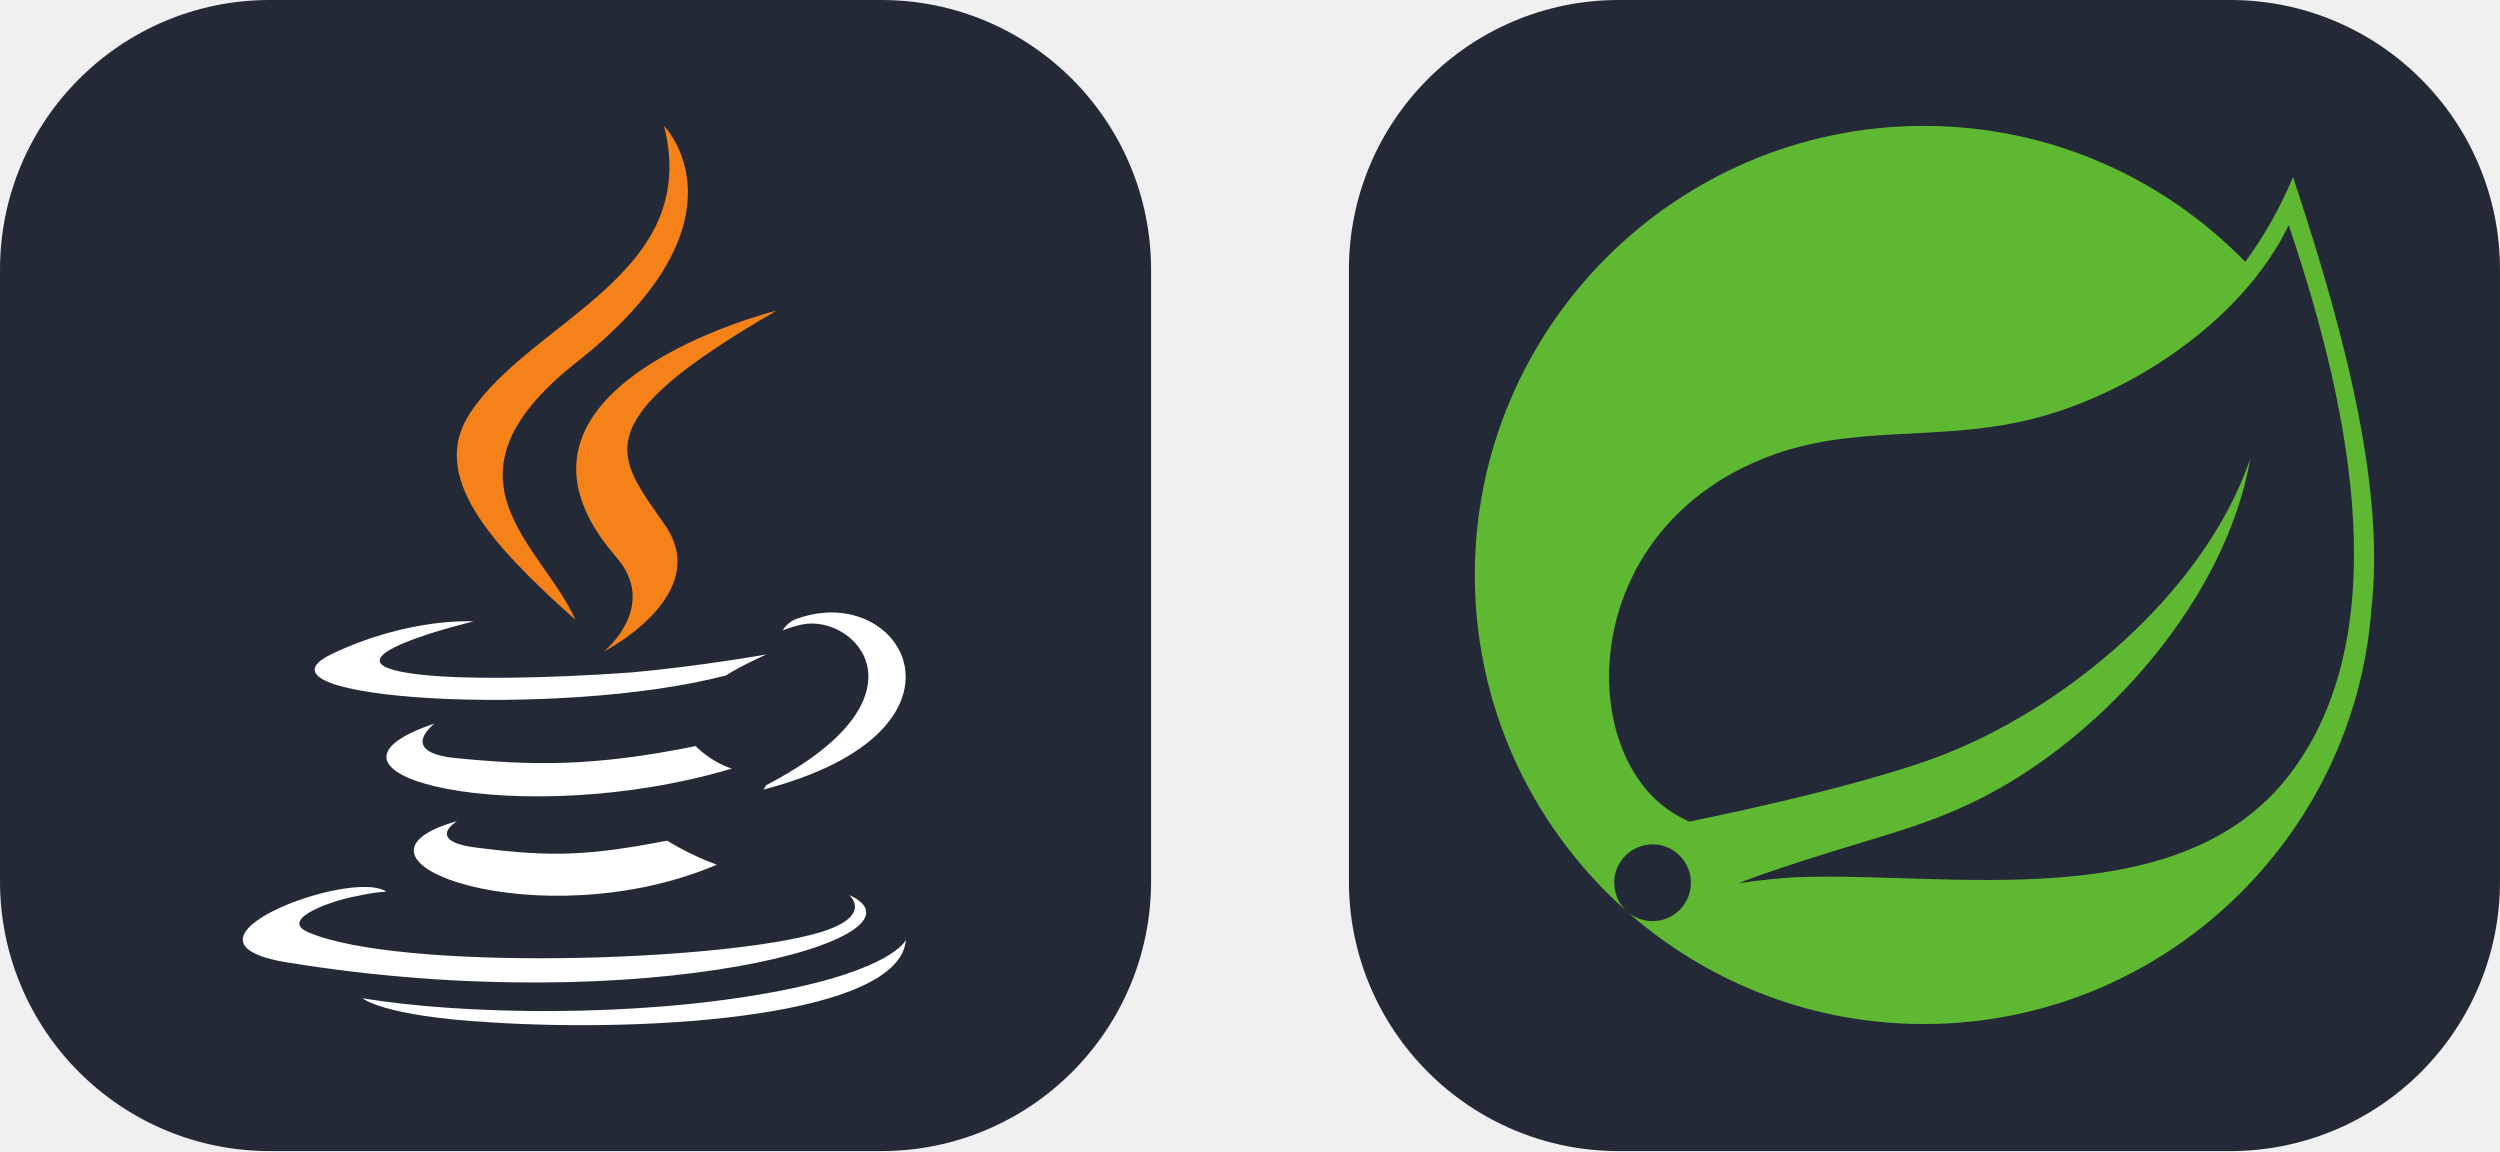
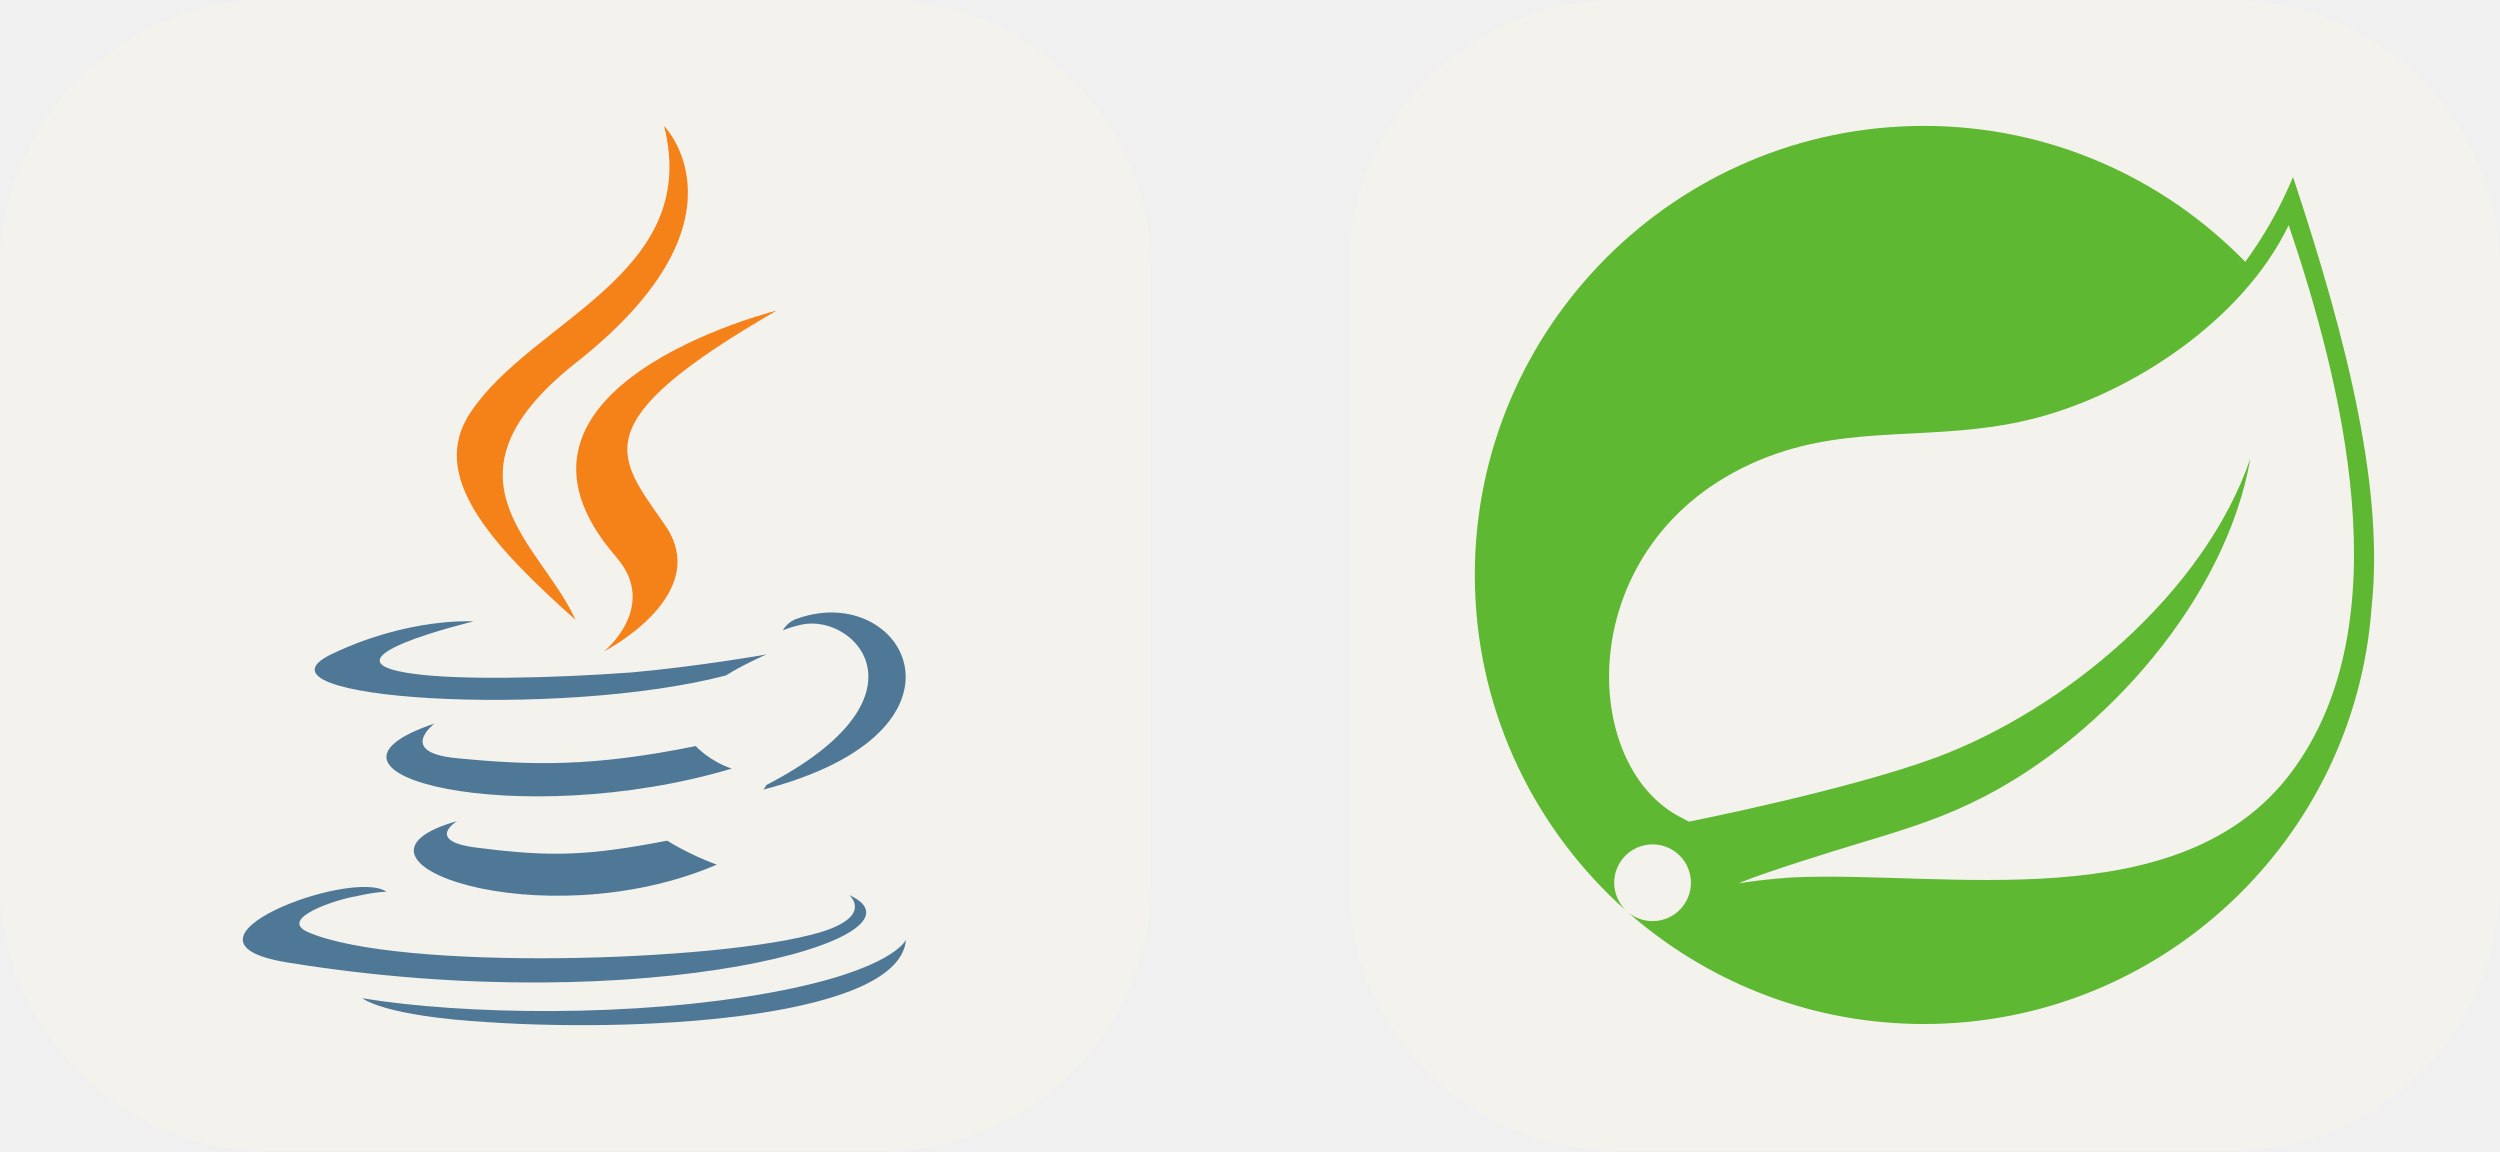
<svg xmlns="http://www.w3.org/2000/svg" width="104.25" height="48" viewBox="0 0 556 256" fill="none" version="1.1">
  <g transform="translate(0, 0)">
    <svg width="256" height="256" fill="none" viewBox="0 0 256 256">
-       <rect width="256" height="256" fill="#242938" rx="60" />
-       <path fill="#fff" d="M101.634 182.619C101.634 182.619 93.955 187.293 106.979 188.63C122.707 190.634 131.023 190.299 148.386 186.962C148.386 186.962 153.06 189.971 159.406 192.306C120.331 209.002 70.909 191.304 101.634 182.619ZM96.625 160.914C96.625 160.914 88.275 167.26 101.299 168.593C118.327 170.262 131.69 170.597 154.732 165.926C154.732 165.926 157.741 169.267 162.747 170.936C115.664 184.961 62.898 172.269 96.625 160.917V160.914ZM188.795 198.984C188.795 198.984 194.471 203.658 182.449 207.334C160.073 214.012 88.61 216.019 68.573 207.334C61.564 204.325 74.92 199.982 79.259 199.319C83.601 198.317 85.937 198.317 85.937 198.317C78.257 192.973 34.842 209.337 63.896 214.046C143.709 227.073 209.499 208.37 188.792 199.018L188.795 198.984ZM105.307 138.203C105.307 138.203 68.905 146.888 92.279 149.89C102.298 151.223 122 150.892 140.368 149.555C155.396 148.221 170.458 145.548 170.458 145.548C170.458 145.548 165.113 147.886 161.441 150.222C124.342 159.915 53.211 155.573 73.583 145.554C90.953 137.204 105.307 138.203 105.307 138.203V138.203ZM170.423 174.604C207.83 155.234 190.46 136.534 178.438 138.873C175.429 139.54 174.096 140.207 174.096 140.207C174.096 140.207 175.097 138.203 177.436 137.54C201.145 129.19 219.849 162.586 169.757 175.61C169.757 175.61 170.092 175.275 170.423 174.608V174.604ZM108.979 227.364C145.046 229.703 200.147 226.03 201.484 208.995C201.484 208.995 198.817 215.673 171.764 220.683C141.042 226.359 102.968 225.692 80.596 222.016C80.596 222.016 85.27 226.023 108.982 227.36L108.979 227.364Z" />
-       <path fill="#F58219" d="M147.685 28C147.685 28 168.389 49.039 127.983 80.759C95.589 106.472 120.632 121.168 127.983 137.861C108.948 120.833 95.261 105.802 104.606 91.776C118.331 71.083 156.062 61.064 147.685 28ZM137 123.842C146.683 134.862 134.333 144.881 134.333 144.881C134.333 144.881 159.044 132.195 147.692 116.494C137.338 101.466 129.324 94.118 172.738 69.069C172.738 69.069 104.278 86.097 137.007 123.835L137 123.842Z" />
+       <rect width="256" height="256" fill="#F4F2ED" rx="60" />
+       <path fill="#4E7896" d="M101.634 182.619C101.634 182.619 93.955 187.293 106.979 188.63C122.707 190.634 131.023 190.299 148.386 186.962C148.386 186.962 153.06 189.971 159.406 192.306C120.331 209.002 70.909 191.304 101.634 182.619ZM96.625 160.914C96.625 160.914 88.275 167.26 101.299 168.593C118.327 170.262 131.69 170.597 154.732 165.926C154.732 165.926 157.741 169.267 162.747 170.936C115.664 184.961 62.898 172.269 96.625 160.917V160.914ZM188.795 198.984C188.795 198.984 194.471 203.658 182.449 207.334C160.073 214.012 88.61 216.019 68.573 207.334C61.564 204.325 74.92 199.982 79.259 199.319C83.601 198.317 85.937 198.317 85.937 198.317C78.257 192.973 34.842 209.337 63.896 214.046C143.709 227.073 209.499 208.37 188.792 199.018L188.795 198.984ZM105.307 138.203C105.307 138.203 68.905 146.888 92.279 149.89C102.298 151.223 122 150.892 140.368 149.555C155.396 148.221 170.458 145.548 170.458 145.548C170.458 145.548 165.113 147.886 161.441 150.222C124.342 159.915 53.211 155.573 73.583 145.554C90.953 137.204 105.307 138.203 105.307 138.203V138.203ZM170.423 174.604C207.83 155.234 190.46 136.534 178.438 138.873C175.429 139.54 174.096 140.207 174.096 140.207C174.096 140.207 175.097 138.203 177.436 137.54C201.145 129.19 219.849 162.586 169.757 175.61C169.757 175.61 170.092 175.275 170.423 174.608V174.604ZM108.979 227.364C145.046 229.703 200.147 226.03 201.484 208.995C201.484 208.995 198.817 215.673 171.764 220.683C141.042 226.359 102.968 225.692 80.596 222.016C80.596 222.016 85.27 226.023 108.982 227.36L108.979 227.364Z" />
+       <path fill="#F58219" d="M147.685 28C147.685 28 168.389 49.039 127.983 80.759C95.589 106.472 120.632 121.168 127.983 137.861C108.948 120.833 95.261 105.802 104.606 91.776C118.331 71.083 156.062 61.064 147.685 28ZM137 123.842C146.683 134.862 134.333 144.881 134.333 144.881C134.333 144.881 159.044 132.195 147.692 116.494C137.338 101.466 129.324 94.118 172.738 69.069C172.738 69.069 104.277 86.097 137.007 123.835L137 123.842Z" />
    </svg>
  </g>
  <g transform="translate(300, 0)">
-     <svg width="256" height="256" fill="none" viewBox="0 0 256 256">
-       <rect width="256" height="256" fill="#242938" rx="60" />
-       <path fill="#5FB832" d="M209.545 171.821C184.93 204.618 132.347 193.547 98.635 195.139C98.635 195.139 92.667 195.471 86.656 196.461C86.656 196.461 88.929 195.491 91.828 194.492C115.506 186.304 126.695 184.659 141.082 177.269C168.114 163.421 195.018 133.259 200.492 101.925C190.202 132.061 158.909 157.998 130.415 168.53C110.911 175.727 75.642 182.731 75.637 182.734C75.653 182.759 74.231 181.996 74.211 181.979C50.225 170.309 49.533 118.359 93.097 101.613C112.197 94.266 130.466 98.302 151.114 93.387C173.136 88.151 198.642 71.644 209.009 50.063C220.631 84.535 234.592 138.467 209.545 171.821V171.821ZM209.973 39.381C207.043 46.343 203.466 52.617 199.344 58.228C181.197 39.604 155.868 28 127.871 28C72.799 28 28 72.804 28 127.866C28 156.731 40.321 182.764 59.964 201.012L62.151 202.949C58.499 199.971 57.938 194.608 60.898 190.952C63.876 187.295 69.244 186.728 72.898 189.69C76.562 192.658 77.12 198.035 74.154 201.697C71.198 205.361 65.82 205.914 62.161 202.958L63.65 204.276C81.025 218.906 103.424 227.743 127.871 227.743C180.511 227.743 223.736 186.778 227.436 135.073C230.176 109.757 222.699 77.611 209.973 39.381Z" />
+     <svg width="256" height="256" viewBox="0 0 256 256" fill="none">
+       <rect width="256" height="256" rx="60" fill="#F4F2ED" />
+       <path d="M209.545 171.821C184.93 204.618 132.347 193.547 98.635 195.139C98.635 195.139 92.667 195.471 86.656 196.461C86.656 196.461 88.929 195.491 91.828 194.492C115.506 186.304 126.695 184.659 141.082 177.269C168.114 163.421 195.018 133.259 200.492 101.925C190.202 132.061 158.909 157.998 130.415 168.53C110.911 175.727 75.642 182.731 75.637 182.734C75.653 182.759 74.231 181.996 74.211 181.979C50.225 170.309 49.533 118.359 93.097 101.613C112.197 94.266 130.466 98.302 151.114 93.387C173.136 88.151 198.642 71.644 209.009 50.063C220.631 84.535 234.592 138.467 209.545 171.821V171.821ZM209.973 39.381C207.043 46.343 203.466 52.617 199.344 58.228C181.197 39.604 155.868 28 127.871 28C72.799 28 28 72.804 28 127.866C28 156.731 40.321 182.764 59.964 201.012L62.151 202.949C58.499 199.971 57.938 194.608 60.898 190.952C63.876 187.295 69.244 186.728 72.898 189.69C76.562 192.658 77.12 198.035 74.154 201.697C71.198 205.361 65.82 205.914 62.161 202.958L63.65 204.276C81.025 218.906 103.424 227.743 127.871 227.743C180.511 227.743 223.736 186.778 227.436 135.073C230.176 109.757 222.699 77.611 209.973 39.381Z" fill="#5FB832" />
    </svg>
  </g>
</svg>
